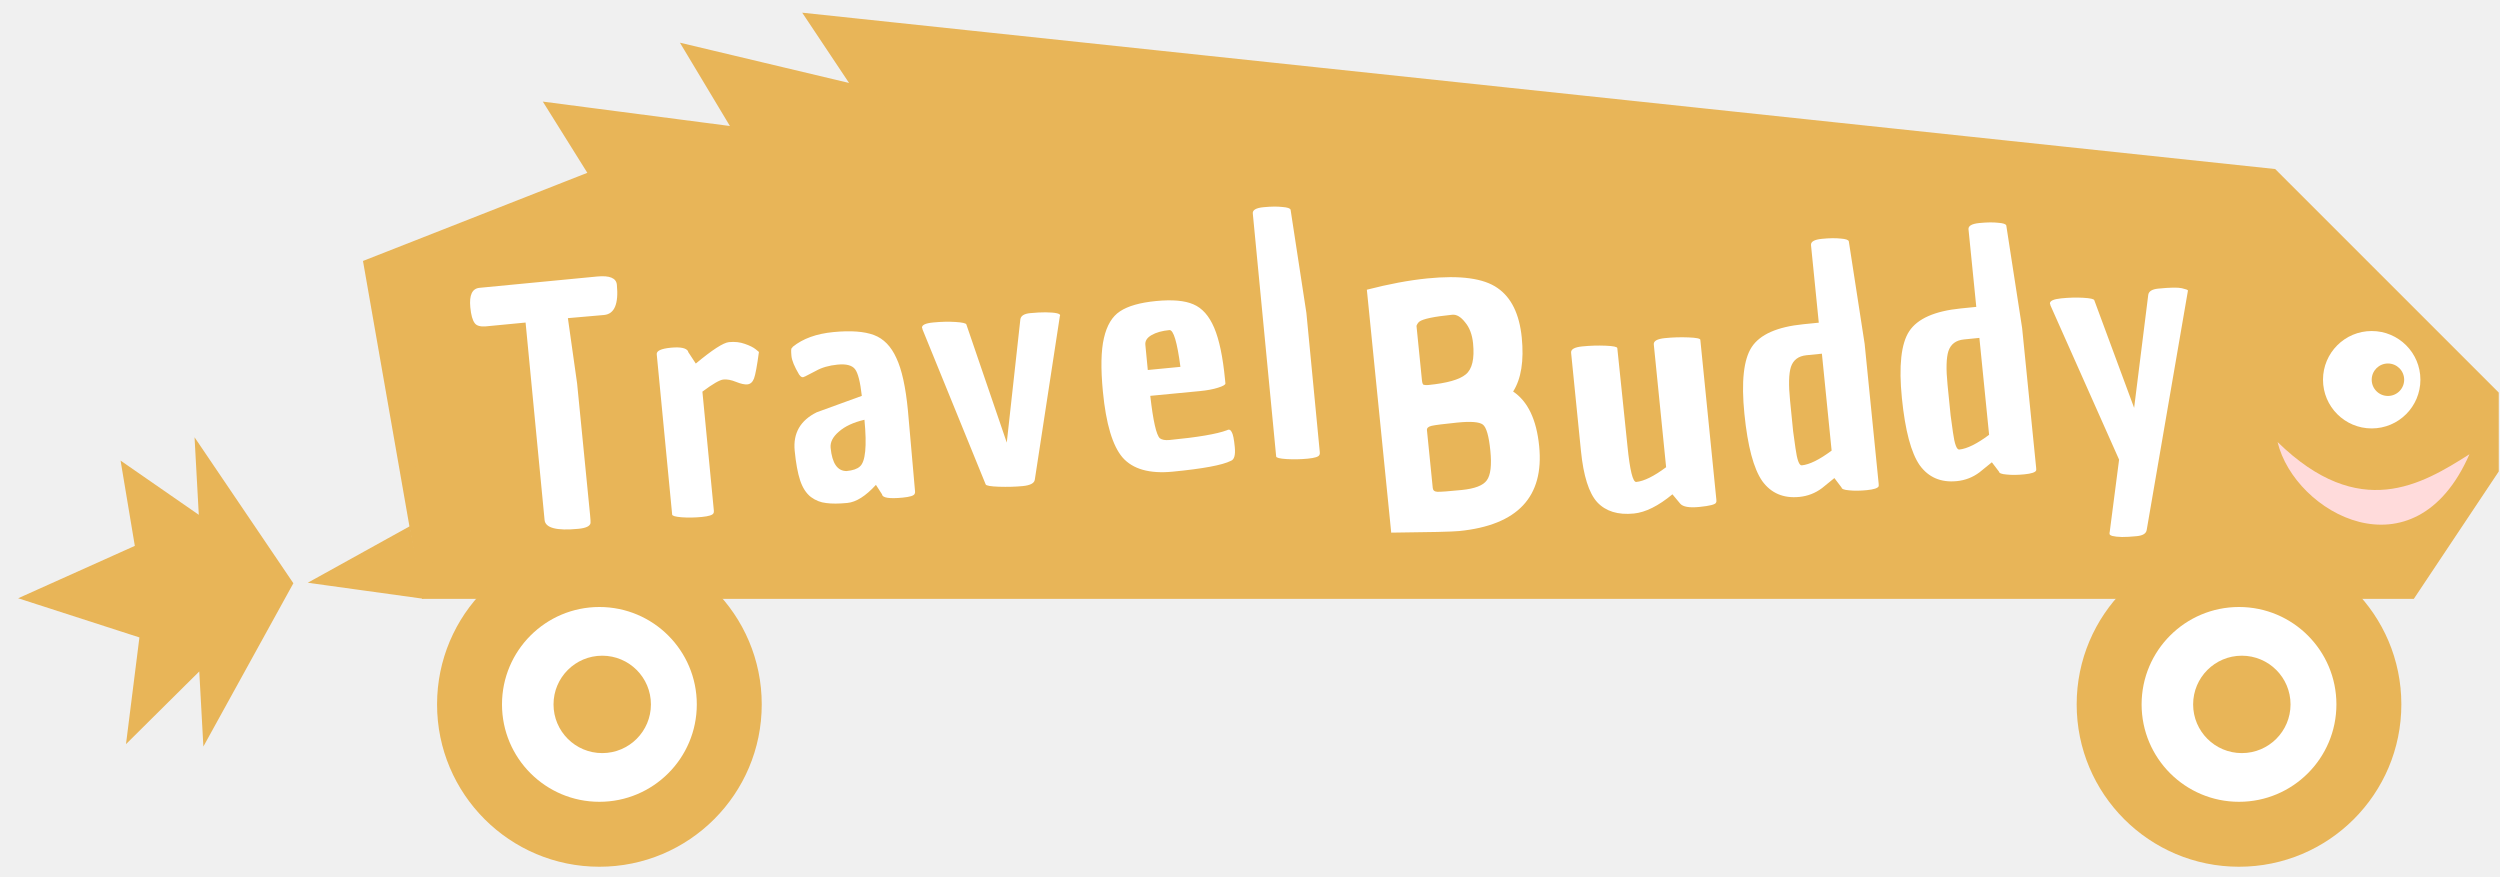
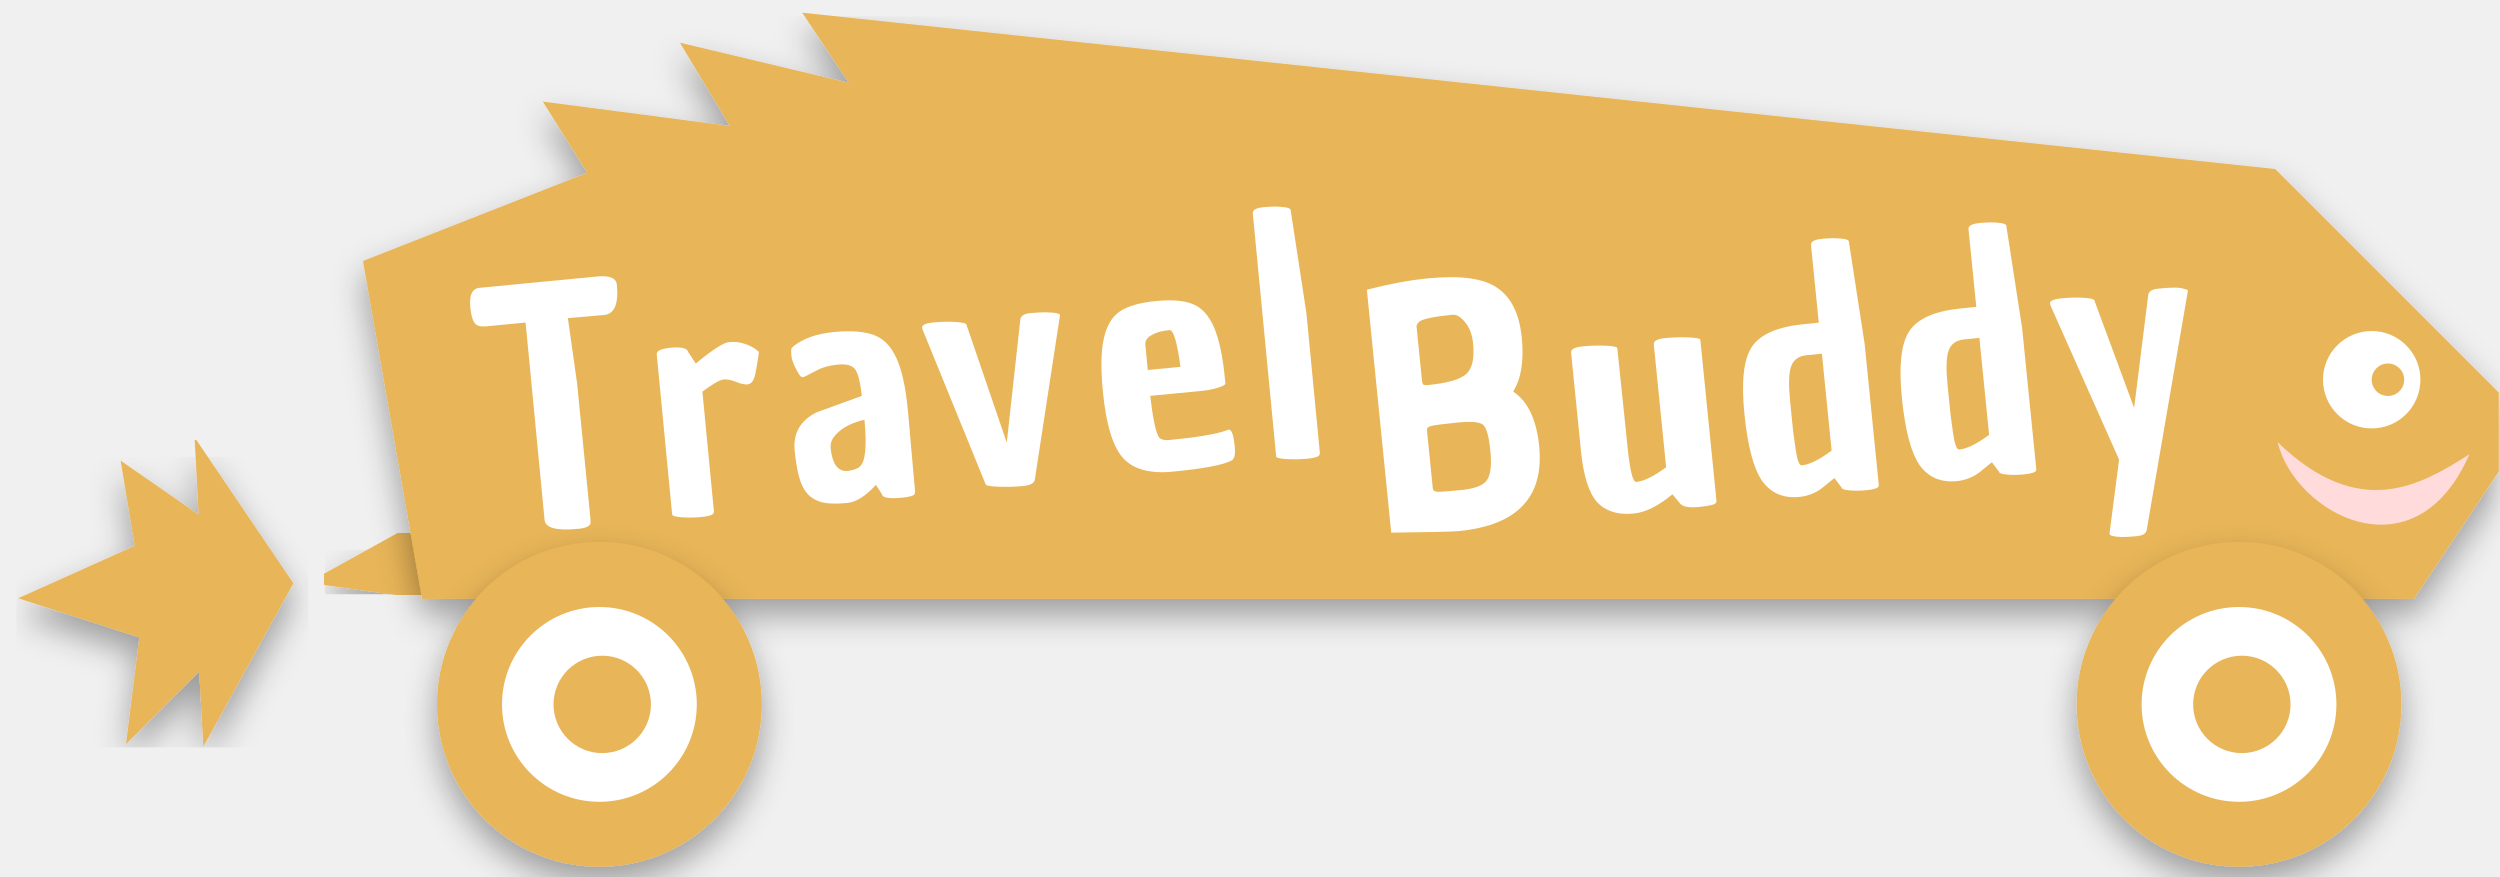
<svg xmlns="http://www.w3.org/2000/svg" width="154" height="54" viewBox="0 0 154 54" fill="none">
-   <path d="M12.582 28.712L17.486 35.955L12.932 44.217L12.713 40.222L8.438 44.463L9.136 38.917L2.508 36.777L8.862 33.924L8.116 29.458L12.801 32.706L12.582 28.712Z" fill="#E8B558" stroke="#E8B558" />
-   <path d="M20.512 35.608L25.464 36.294L24.885 33.185L20.512 35.608Z" fill="#E8B558" stroke="#E8B558" />
-   <path d="M148.423 36.391H26.423L22.923 16.391L36.923 10.891L34.423 6.891L45.923 8.391L42.923 3.391L53.423 5.891L50.423 1.391L139.923 10.891L153.423 24.391V28.891L148.423 36.391Z" fill="#E8B558" stroke="#E8B558" />
-   <circle cx="36.923" cy="43.391" r="10" fill="#E8B558" />
+   <filter id="shadow">
+     <feDropShadow dx="0" dy="1" stdDeviation="1" flood-opacity="0.35" />
+   </filter>
+   <path filter="url(#shadow)" d="M12.582 28.712L17.486 35.955L12.932 44.217L12.713 40.222L8.438 44.463L9.136 38.917L2.508 36.777L8.862 33.924L8.116 29.458L12.801 32.706L12.582 28.712Z" fill="#E8B558" stroke="#E8B558" />
+   <path filter="url(#shadow)" d="M20.512 35.608L25.464 36.294L24.885 33.185L20.512 35.608Z" fill="#E8B558" stroke="#E8B558" />
+   <path filter="url(#shadow)" d="M148.423 36.391H26.423L22.923 16.391L36.923 10.891L34.423 6.891L45.923 8.391L42.923 3.391L53.423 5.891L50.423 1.391L139.923 10.891L153.423 24.391V28.891L148.423 36.391Z" fill="#E8B558" stroke="#E8B558" />
+   <circle filter="url(#shadow)" cx="36.923" cy="43.391" r="10" fill="#E8B558" />
  <circle cx="36.923" cy="43.391" r="6" fill="white" />
  <circle cx="37.097" cy="43.391" r="3" fill="#E8B558" />
-   <circle cx="137.923" cy="43.391" r="10" fill="#E8B558" />
+   <circle filter="url(#shadow)" cx="137.923" cy="43.391" r="10" fill="#E8B558" />
  <circle cx="137.923" cy="43.391" r="6" fill="white" />
  <circle cx="138.097" cy="43.391" r="3" fill="#E8B558" />
  <path d="M152.117 27.982C149.175 29.849 145.354 32.154 140.299 27.23C141.345 31.611 148.734 35.714 152.117 27.982Z" fill="#FFDBDB" />
  <circle cx="146.097" cy="23.391" r="3" fill="white" />
  <circle cx="147.097" cy="23.391" r="1" fill="#E8B558" />
  <path d="M33.546 32.032L32.376 19.869L29.888 20.108C29.568 20.125 29.354 20.059 29.246 19.909C29.108 19.734 29.017 19.408 28.971 18.93C28.898 18.174 29.087 17.774 29.538 17.73L36.785 17.033C37.555 16.959 37.959 17.128 37.999 17.539C38.113 18.721 37.851 19.342 37.214 19.403L34.982 19.598L35.55 23.622L36.349 31.723C36.374 31.975 36.383 32.141 36.377 32.222C36.342 32.413 36.092 32.531 35.628 32.575C34.287 32.705 33.594 32.523 33.546 32.032ZM42.861 22.396C43.878 21.548 44.559 21.108 44.904 21.075C45.262 21.04 45.587 21.076 45.879 21.182C46.183 21.286 46.408 21.399 46.554 21.518L46.75 21.68C46.633 22.549 46.531 23.095 46.446 23.317C46.36 23.54 46.224 23.66 46.038 23.678C45.866 23.694 45.633 23.643 45.34 23.524C45.048 23.405 44.788 23.356 44.563 23.378C44.337 23.399 43.906 23.648 43.268 24.125L43.973 31.451C43.981 31.531 43.973 31.585 43.949 31.614C43.906 31.726 43.665 31.802 43.227 31.845C42.789 31.887 42.375 31.893 41.983 31.864C41.605 31.833 41.413 31.778 41.405 31.698L40.455 21.824C40.435 21.612 40.723 21.477 41.32 21.419C41.917 21.362 42.273 21.435 42.386 21.638L42.39 21.678L42.861 22.396ZM53.957 29.868C53.327 30.558 52.74 30.929 52.196 30.982C51.665 31.033 51.23 31.035 50.89 30.987C50.552 30.952 50.239 30.828 49.95 30.615C49.661 30.388 49.44 30.048 49.289 29.594C49.139 29.139 49.026 28.527 48.952 27.758C48.849 26.683 49.302 25.895 50.312 25.396L53.088 24.386C52.992 23.525 52.852 22.975 52.669 22.739C52.485 22.502 52.128 22.409 51.597 22.46C51.066 22.511 50.617 22.641 50.248 22.851L49.578 23.197L49.558 23.198C49.445 23.276 49.334 23.233 49.224 23.07C48.937 22.588 48.78 22.209 48.753 21.93C48.725 21.638 48.73 21.477 48.767 21.446C48.816 21.401 48.84 21.372 48.839 21.359C49.46 20.857 50.295 20.556 51.344 20.455C52.406 20.353 53.235 20.414 53.833 20.637C54.43 20.861 54.891 21.333 55.215 22.052C55.55 22.756 55.788 23.832 55.927 25.278L56.366 30.259C56.373 30.339 56.365 30.393 56.341 30.422C56.298 30.534 56.051 30.611 55.6 30.654C54.777 30.733 54.356 30.667 54.335 30.454L53.957 29.868ZM51.166 27.585C51.258 28.54 51.585 29.018 52.148 29.017C52.532 28.98 52.805 28.887 52.965 28.738C53.312 28.45 53.407 27.49 53.25 25.857C52.569 26.017 52.043 26.261 51.673 26.592C51.302 26.909 51.133 27.24 51.166 27.585ZM56.796 20.192C56.78 20.019 57.01 19.91 57.488 19.864C57.979 19.817 58.434 19.806 58.851 19.833C59.282 19.859 59.508 19.911 59.529 19.989L62.017 27.264L62.854 19.669C62.887 19.452 63.089 19.325 63.46 19.289C63.832 19.254 64.145 19.237 64.4 19.239C65.017 19.247 65.318 19.312 65.303 19.434L65.287 19.475L63.744 29.549C63.712 29.767 63.463 29.898 62.998 29.943C62.547 29.986 62.06 29.999 61.536 29.983C61.025 29.965 60.752 29.918 60.718 29.84L56.826 20.289L56.822 20.25C56.806 20.224 56.797 20.205 56.796 20.192ZM72.23 29.055C70.81 29.191 69.784 28.901 69.153 28.185C68.535 27.468 68.13 26.114 67.938 24.123C67.8 22.689 67.822 21.589 68.003 20.822C68.182 20.041 68.511 19.493 68.99 19.179C69.481 18.851 70.224 18.639 71.219 18.543C72.215 18.447 72.978 18.514 73.509 18.745C74.053 18.974 74.481 19.455 74.793 20.188C75.105 20.922 75.328 21.985 75.462 23.379C75.469 23.459 75.477 23.538 75.485 23.618C75.492 23.698 75.34 23.786 75.028 23.883C74.729 23.979 74.361 24.047 73.923 24.09L70.857 24.384C71.033 25.935 71.231 26.806 71.45 27C71.58 27.094 71.777 27.129 72.043 27.104C73.781 26.936 74.961 26.736 75.581 26.502C75.607 26.486 75.626 26.477 75.639 26.476C75.73 26.441 75.808 26.487 75.873 26.614C75.953 26.741 76.016 27.049 76.063 27.541C76.11 28.032 76.03 28.314 75.823 28.387C75.299 28.652 74.102 28.874 72.23 29.055ZM70.554 21.239L70.704 22.792L72.714 22.598C72.513 21.064 72.287 20.309 72.034 20.333C71.583 20.377 71.218 20.479 70.939 20.64C70.659 20.8 70.531 21 70.554 21.239ZM81.3 27.86C81.307 27.94 81.299 27.994 81.275 28.024C81.232 28.135 80.992 28.212 80.554 28.254C80.116 28.296 79.681 28.304 79.25 28.279C78.832 28.252 78.62 28.199 78.612 28.119L77.172 13.148C77.151 12.936 77.374 12.807 77.838 12.763C78.303 12.718 78.691 12.714 79.002 12.751C79.313 12.775 79.479 12.832 79.501 12.924L80.474 19.28L81.3 27.86Z" fill="white" />
  <path d="M87.927 17.15C89.957 16.946 91.397 17.144 92.248 17.742C93.097 18.326 93.594 19.342 93.74 20.788C93.883 22.221 93.707 23.331 93.209 24.118C94.114 24.724 94.649 25.843 94.812 27.474C95.126 30.605 93.486 32.351 89.891 32.712C89.466 32.754 88.069 32.787 85.699 32.811L84.198 17.846C85.557 17.495 86.8 17.263 87.927 17.15ZM91.587 29.587C91.823 29.268 91.896 28.658 91.805 27.756C91.715 26.854 91.561 26.32 91.343 26.154C91.126 25.988 90.599 25.947 89.763 26.031C88.941 26.114 88.418 26.18 88.195 26.229C87.985 26.276 87.887 26.367 87.9 26.499L88.258 30.061C88.272 30.207 88.367 30.285 88.542 30.294C88.731 30.302 89.23 30.265 90.039 30.184C90.848 30.103 91.364 29.904 91.587 29.587ZM87.983 23.717C89.137 23.602 89.906 23.384 90.289 23.064C90.686 22.743 90.836 22.104 90.741 21.149C90.686 20.605 90.522 20.173 90.249 19.852C89.987 19.516 89.724 19.362 89.458 19.388C88.331 19.502 87.655 19.643 87.431 19.813C87.356 19.874 87.298 19.96 87.256 20.072L87.593 23.435C87.609 23.594 87.645 23.684 87.701 23.705C87.796 23.723 87.89 23.727 87.983 23.717ZM100.648 31.633C99.666 31.731 98.912 31.498 98.387 30.935C97.875 30.37 97.541 29.318 97.387 27.779L96.78 21.729C96.759 21.517 96.987 21.387 97.465 21.339C97.955 21.29 98.436 21.275 98.907 21.295C99.378 21.314 99.618 21.364 99.626 21.444L100.253 27.491C100.402 28.977 100.582 29.709 100.795 29.688C101.272 29.64 101.885 29.338 102.633 28.78L101.874 21.218C101.853 21.006 102.081 20.876 102.559 20.828C103.05 20.779 103.531 20.764 104.002 20.784C104.486 20.802 104.732 20.851 104.74 20.931L105.73 30.801C105.738 30.881 105.73 30.935 105.706 30.964C105.664 31.076 105.324 31.163 104.688 31.227C104.064 31.29 103.669 31.222 103.501 31.025L103.022 30.45C102.156 31.166 101.364 31.561 100.648 31.633ZM110.843 30.61C109.861 30.708 109.098 30.383 108.554 29.633C108.022 28.869 107.656 27.492 107.456 25.502C107.256 23.512 107.407 22.137 107.907 21.377C108.418 20.602 109.477 20.134 111.082 19.973L112.037 19.877L111.558 15.101C111.537 14.889 111.759 14.759 112.223 14.713C112.687 14.666 113.075 14.661 113.387 14.696C113.698 14.719 113.864 14.776 113.887 14.867L114.862 21.182L115.726 29.798C115.734 29.878 115.733 29.932 115.722 29.959C115.667 30.072 115.426 30.15 115.002 30.193C114.577 30.235 114.209 30.239 113.897 30.203C113.6 30.179 113.447 30.121 113.438 30.028L112.998 29.449C112.638 29.74 112.384 29.946 112.236 30.068C111.825 30.377 111.36 30.558 110.843 30.61ZM111.274 21.883C110.783 21.933 110.465 22.172 110.321 22.602C110.188 23.017 110.171 23.709 110.268 24.678C110.364 25.633 110.427 26.263 110.457 26.568C110.501 26.872 110.55 27.222 110.603 27.619C110.701 28.333 110.83 28.681 110.989 28.666C111.467 28.618 112.08 28.315 112.828 27.757L112.229 21.787L111.274 21.883ZM120.544 29.637C119.562 29.735 118.799 29.41 118.255 28.66C117.723 27.896 117.357 26.519 117.157 24.529C116.958 22.539 117.108 21.164 117.608 20.404C118.12 19.629 119.178 19.161 120.784 19L121.739 18.904L121.26 14.128C121.238 13.915 121.46 13.786 121.924 13.739C122.389 13.693 122.777 13.687 123.088 13.723C123.399 13.746 123.565 13.803 123.588 13.894L124.563 20.208L125.428 28.825C125.436 28.905 125.434 28.958 125.424 28.986C125.368 29.099 125.128 29.177 124.703 29.219C124.279 29.262 123.911 29.265 123.599 29.23C123.302 29.206 123.148 29.148 123.139 29.055L122.699 28.476C122.34 28.766 122.086 28.973 121.937 29.095C121.526 29.404 121.062 29.585 120.544 29.637ZM120.975 20.91C120.484 20.959 120.167 21.199 120.022 21.629C119.89 22.044 119.872 22.736 119.969 23.704C120.065 24.66 120.128 25.29 120.159 25.595C120.203 25.899 120.251 26.249 120.304 26.646C120.403 27.359 120.532 27.708 120.691 27.692C121.168 27.644 121.781 27.342 122.529 26.784L121.93 20.814L120.975 20.91ZM126.276 18.71C126.259 18.537 126.489 18.427 126.967 18.379C127.458 18.33 127.912 18.318 128.33 18.343C128.761 18.367 128.987 18.418 129.009 18.496L131.462 25.124L132.332 18.163C132.364 17.945 132.565 17.818 132.937 17.78C133.666 17.707 134.155 17.698 134.401 17.754C134.648 17.81 134.774 17.857 134.778 17.897L132.237 32.644C132.205 32.862 132.004 32.989 131.632 33.027C131.261 33.064 130.954 33.081 130.713 33.079C130.189 33.064 129.934 32.996 129.948 32.874C129.944 32.834 129.948 32.8 129.958 32.773L130.536 28.313L126.306 18.807L126.302 18.767C126.286 18.742 126.278 18.723 126.276 18.71Z" fill="white" />
</svg>
